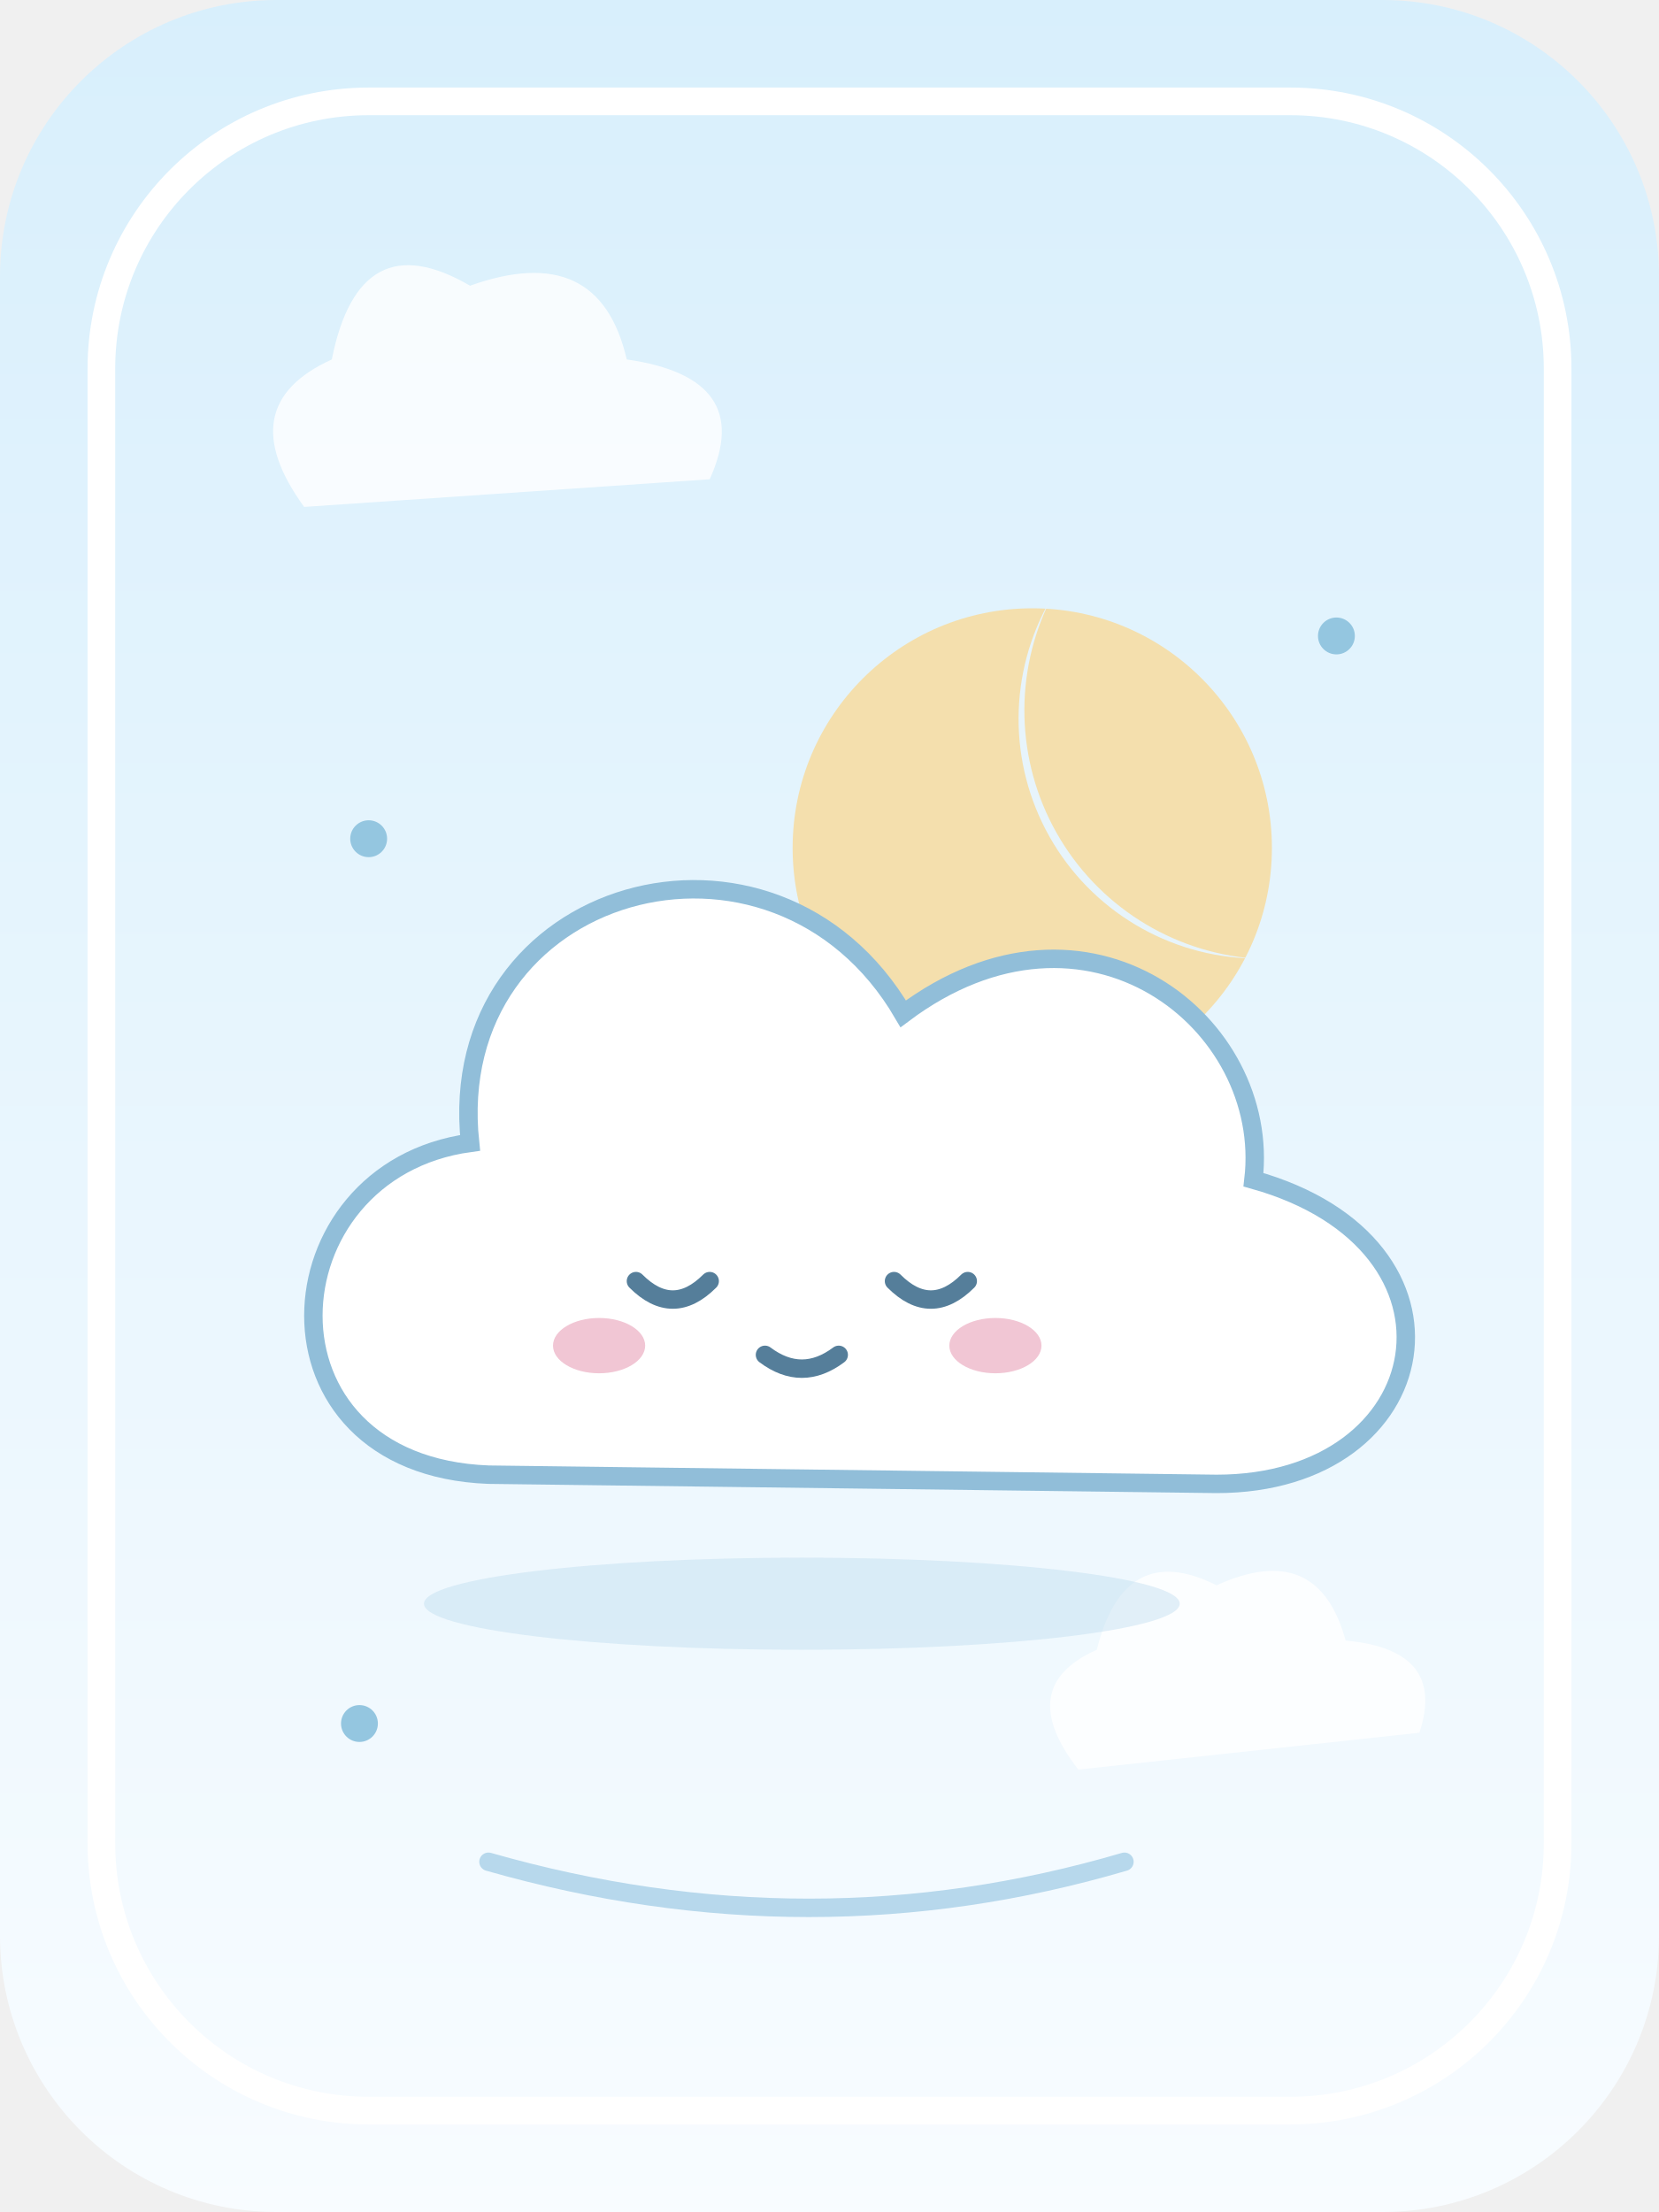
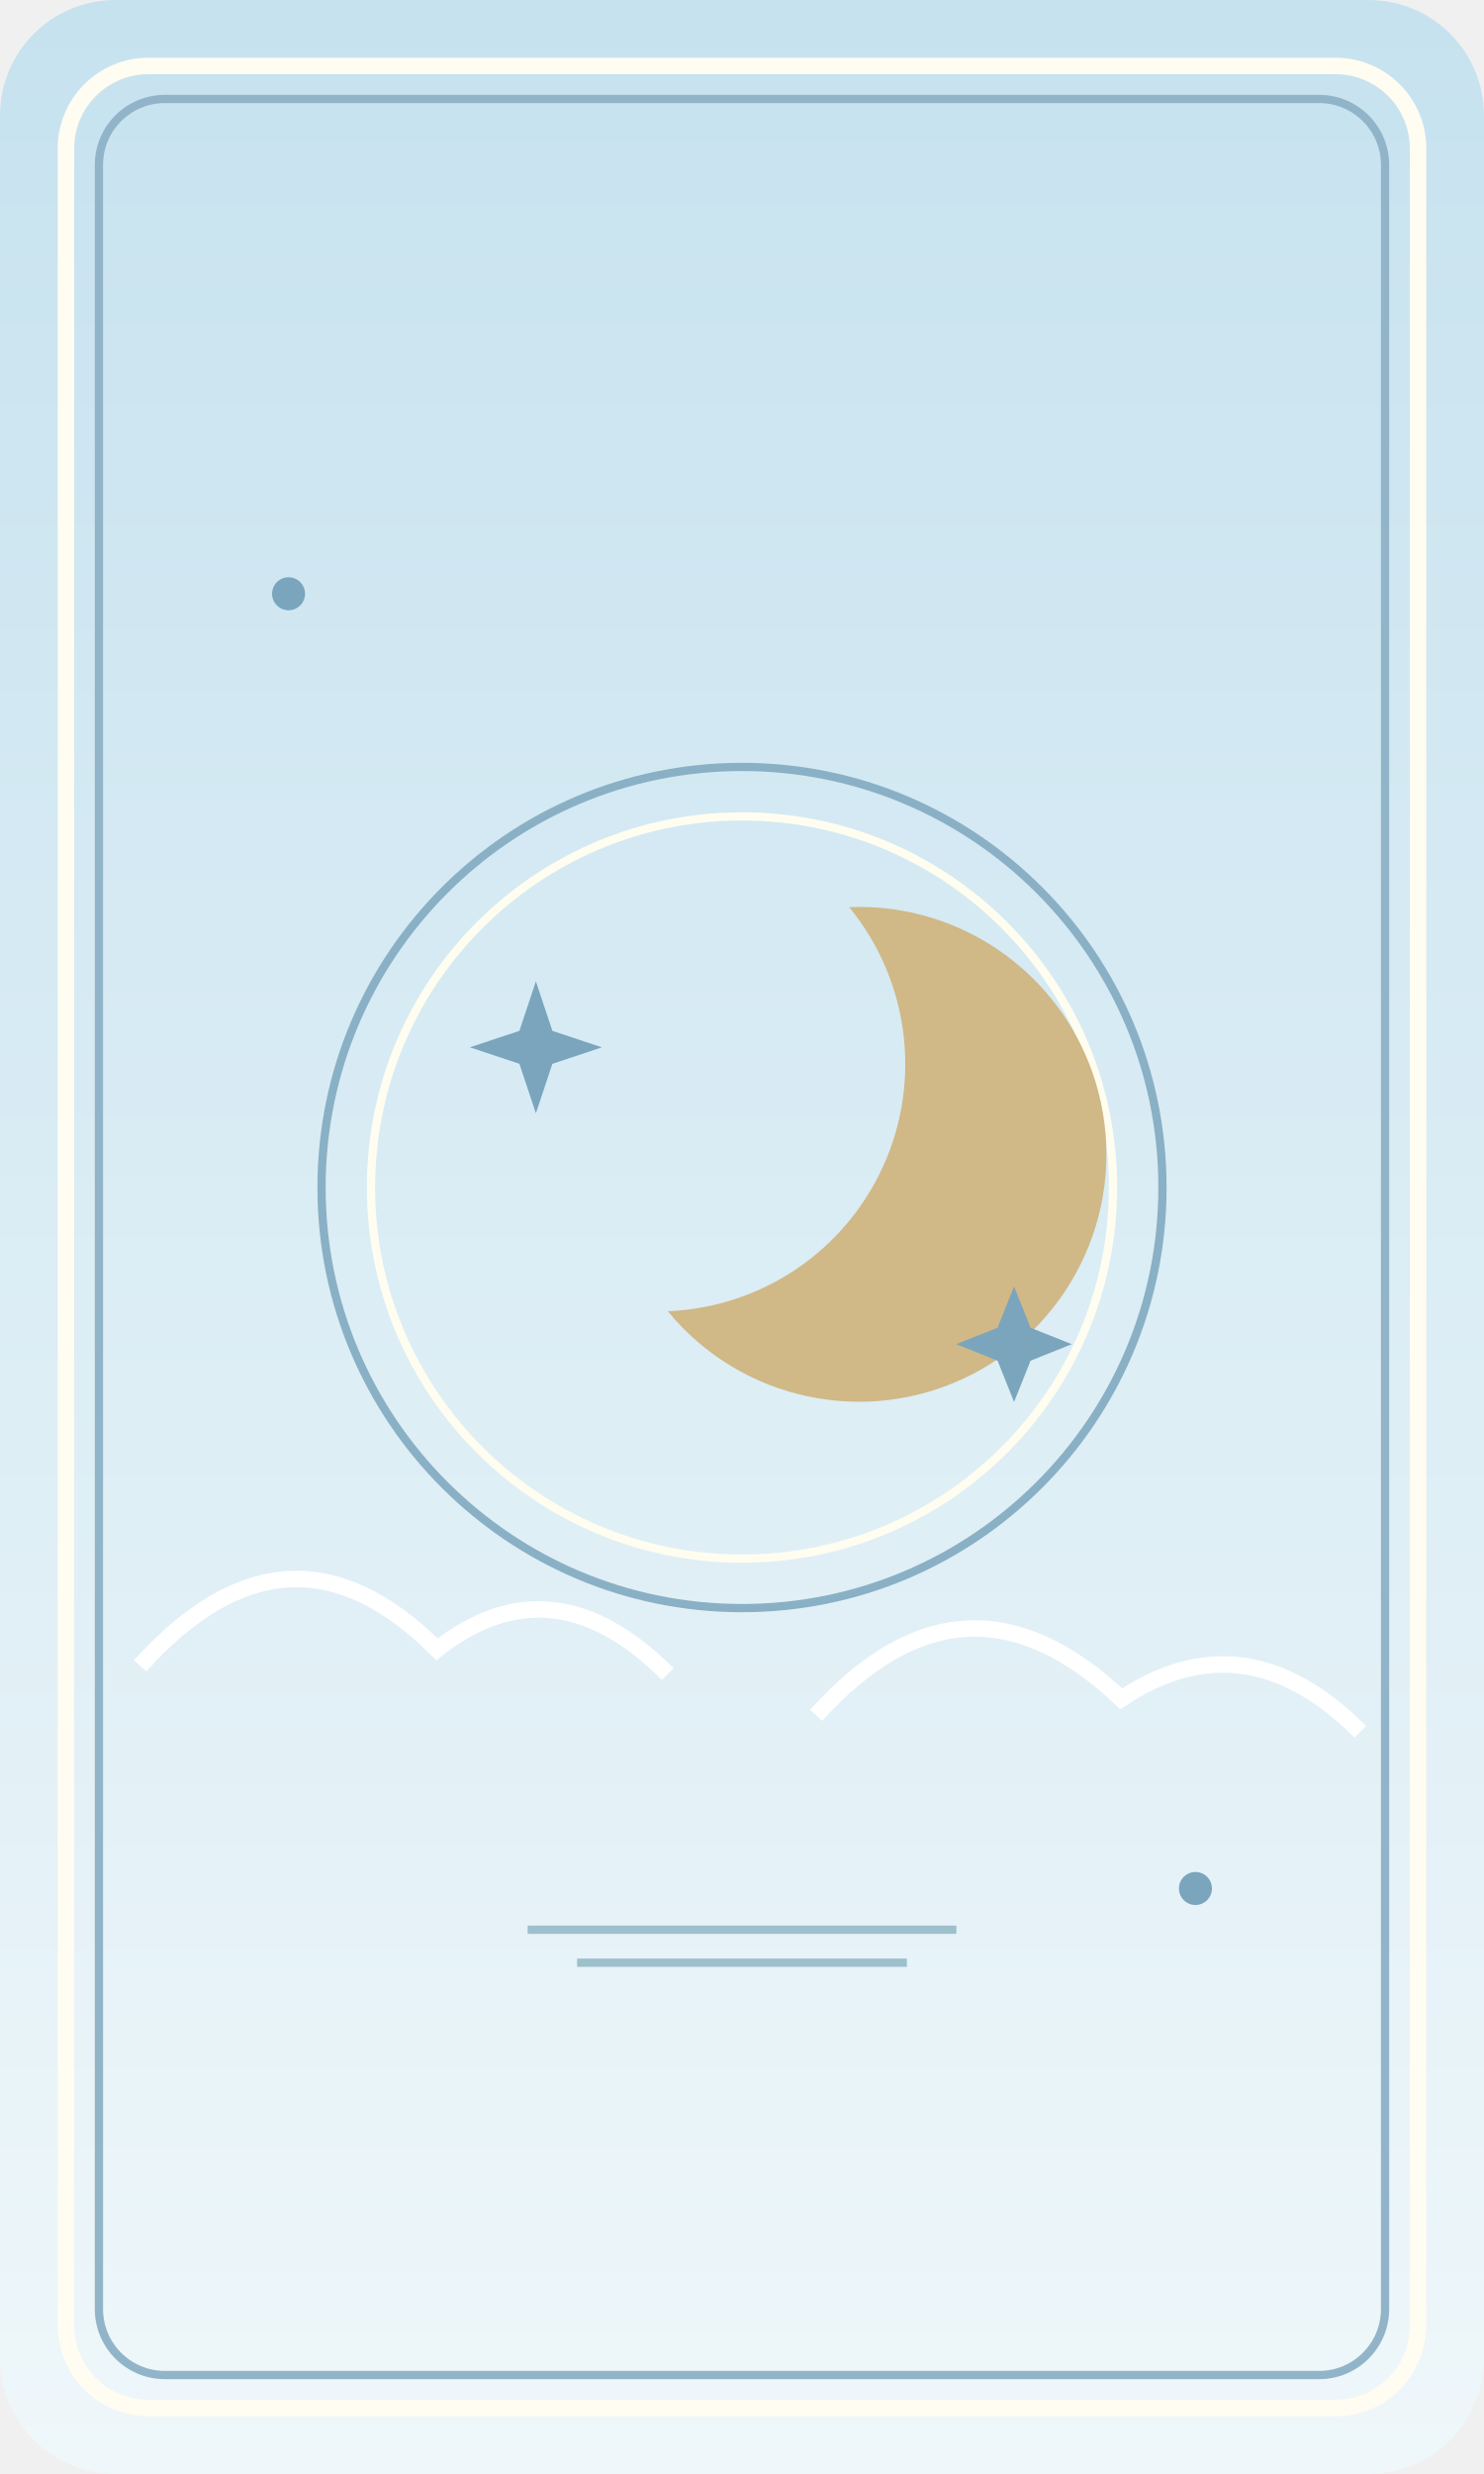
- <svg xmlns="http://www.w3.org/2000/svg" viewBox="0 0 180 240">
+ <svg xmlns="http://www.w3.org/2000/svg" viewBox="0 0 180 300">
  <defs>
    <linearGradient id="sky" x2="0" y2="1">
-       <stop stop-color="#d8effc" />
-       <stop offset="1" stop-color="#f8fcff" />
+       <stop stop-color="#c6e2ef" />
+       <stop offset="1" stop-color="#eff7fa" />
    </linearGradient>
  </defs>
-   <rect width="180" height="240" rx="30" fill="url(#sky)" />
-   <rect x="11" y="11" width="158" height="218" rx="29" fill="none" stroke="#fff" stroke-width="3" />
-   <path d="M33 55q-8-11 3-16 3-15 15-8 14-5 17 8 14 2 9 13M117 192q-7-9 2-13 3-12 13-7 11-5 14 6 11 1 8 10" fill="#fff" opacity=".8" />
-   <circle cx="112" cy="92" r="26" fill="#f4dfad" />
-   <path d="M114 65a27 27 0 0 0 22 39A26 26 0 0 1 114 65Z" fill="#e7f4fb" />
-   <ellipse cx="87" cy="174" rx="41" ry="5" fill="#b9d9ed" opacity=".4" />
-   <path d="M53 160c-26-1-24-33-2-36-3-28 33-38 47-14 20-15 40 1 38 18 25 7 20 33-4 33Z" fill="#fff" stroke="#91bed9" stroke-width="2" />
-   <path d="M69 139q4 4 8 0m20 0q4 4 8 0m-22 8q4 3 8 0" fill="none" stroke="#557e9a" stroke-width="2" stroke-linecap="round" />
-   <g fill="#f1c6d4">
-     <ellipse cx="65" cy="146" rx="5" ry="3" />
-     <ellipse cx="108" cy="146" rx="5" ry="3" />
+   <rect width="180" height="300" rx="14" fill="url(#sky)" />
+   <rect x="8" y="8" width="164" height="284" rx="10" fill="none" stroke="#fffcf1" stroke-width="2" />
+   <rect x="12" y="12" width="156" height="276" rx="8" fill="none" stroke="#91b4c8" />
+   <g transform="translate(0 30)">
+     <circle cx="90" cy="114" r="51" fill="none" stroke="#8ab0c5" />
+     <circle cx="90" cy="114" r="45" fill="none" stroke="#fffdf0" />
+     <path d="M103 80a30 30 0 0 1-22 49 30 30 0 1 0 22-49Z" fill="#d0b887" />
+     <path d="M17 172q18-20 36-2 14-11 28 3m18 5q18-20 37-2 15-10 29 4" fill="none" stroke="#fff" stroke-width="2" />
+     <g fill="#7aa5bd">
+       <path d="m63 95 2-6 2 6 6 2-6 2-2 6-2-6-6-2Zm58 36 2-5 2 5 5 2-5 2-2 5-2-5-5-2Z" />
+       <circle cx="35" cy="42" r="2" />
+       <circle cx="145" cy="199" r="2" />
+     </g>
+     <path d="M64 204h52M70 208h40" stroke="#9ebfcc" />
  </g>
-   <g fill="#94c6e0">
-     <circle cx="40" cy="91" r="2" />
-     <circle cx="145" cy="69" r="2" />
-     <circle cx="39" cy="187" r="2" />
-   </g>
-   <path d="M53 202q35 10 69 0" fill="none" stroke="#b7d8ec" stroke-width="2" stroke-linecap="round" />
</svg>
